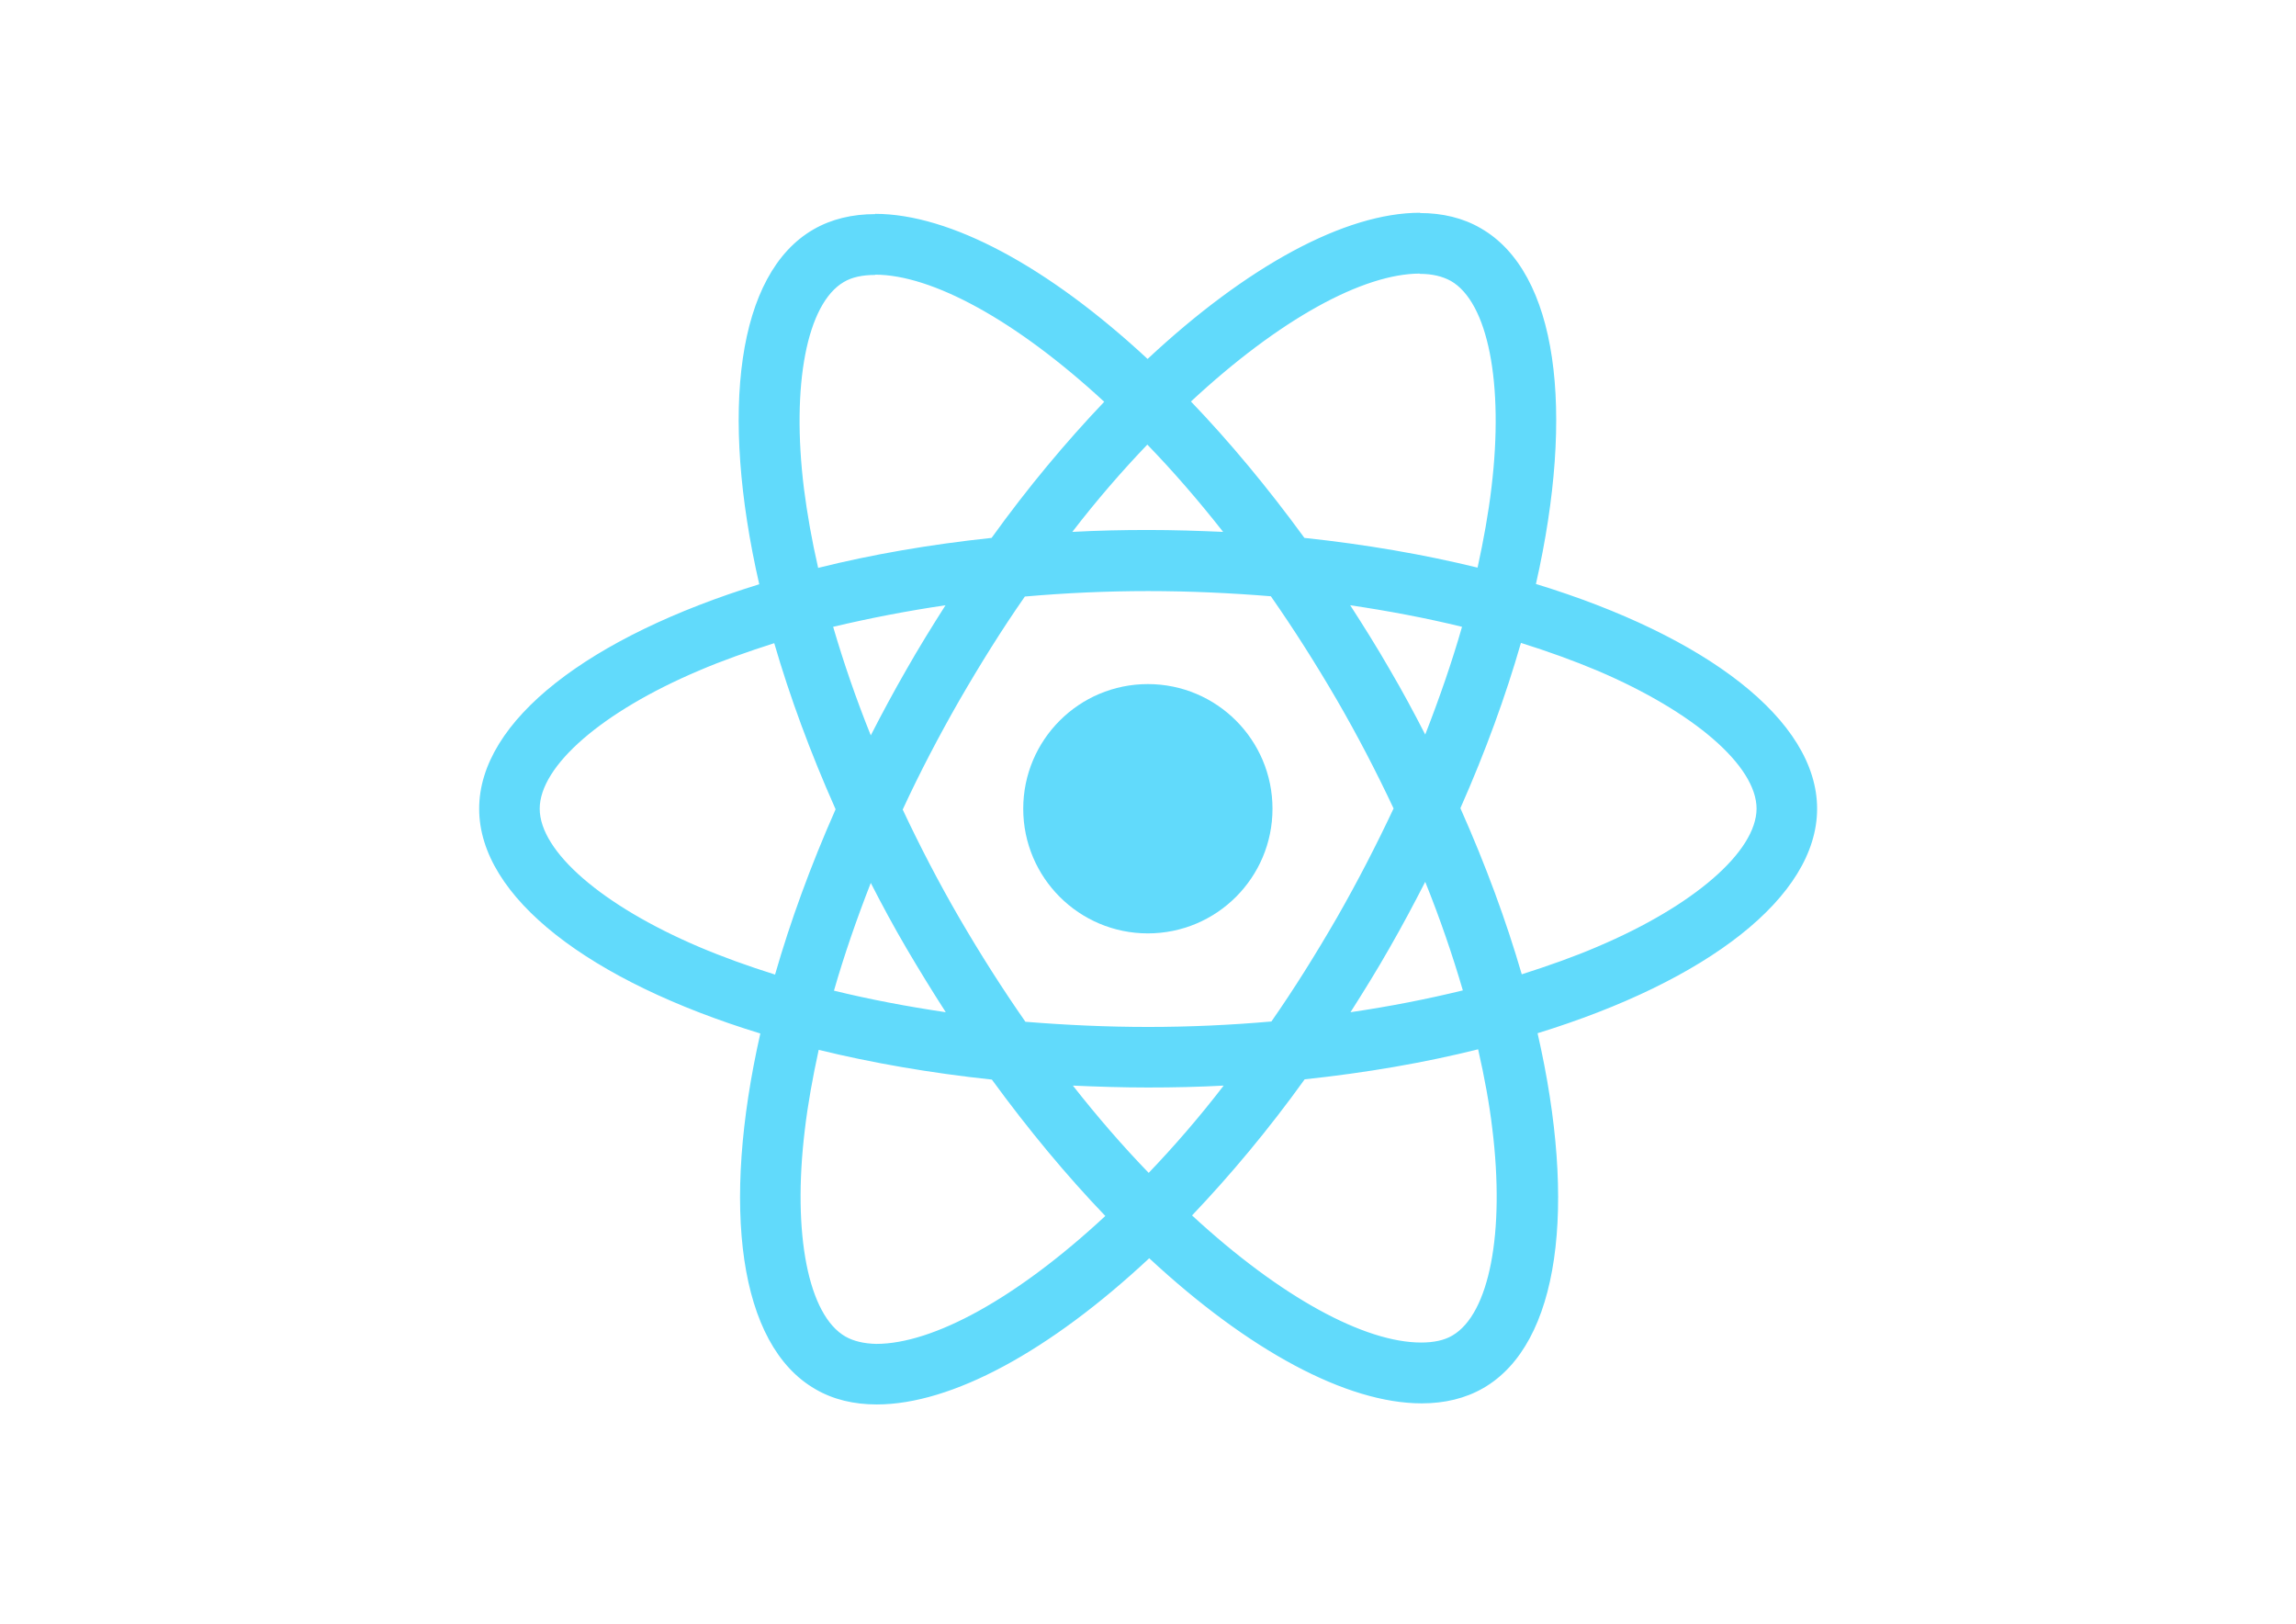
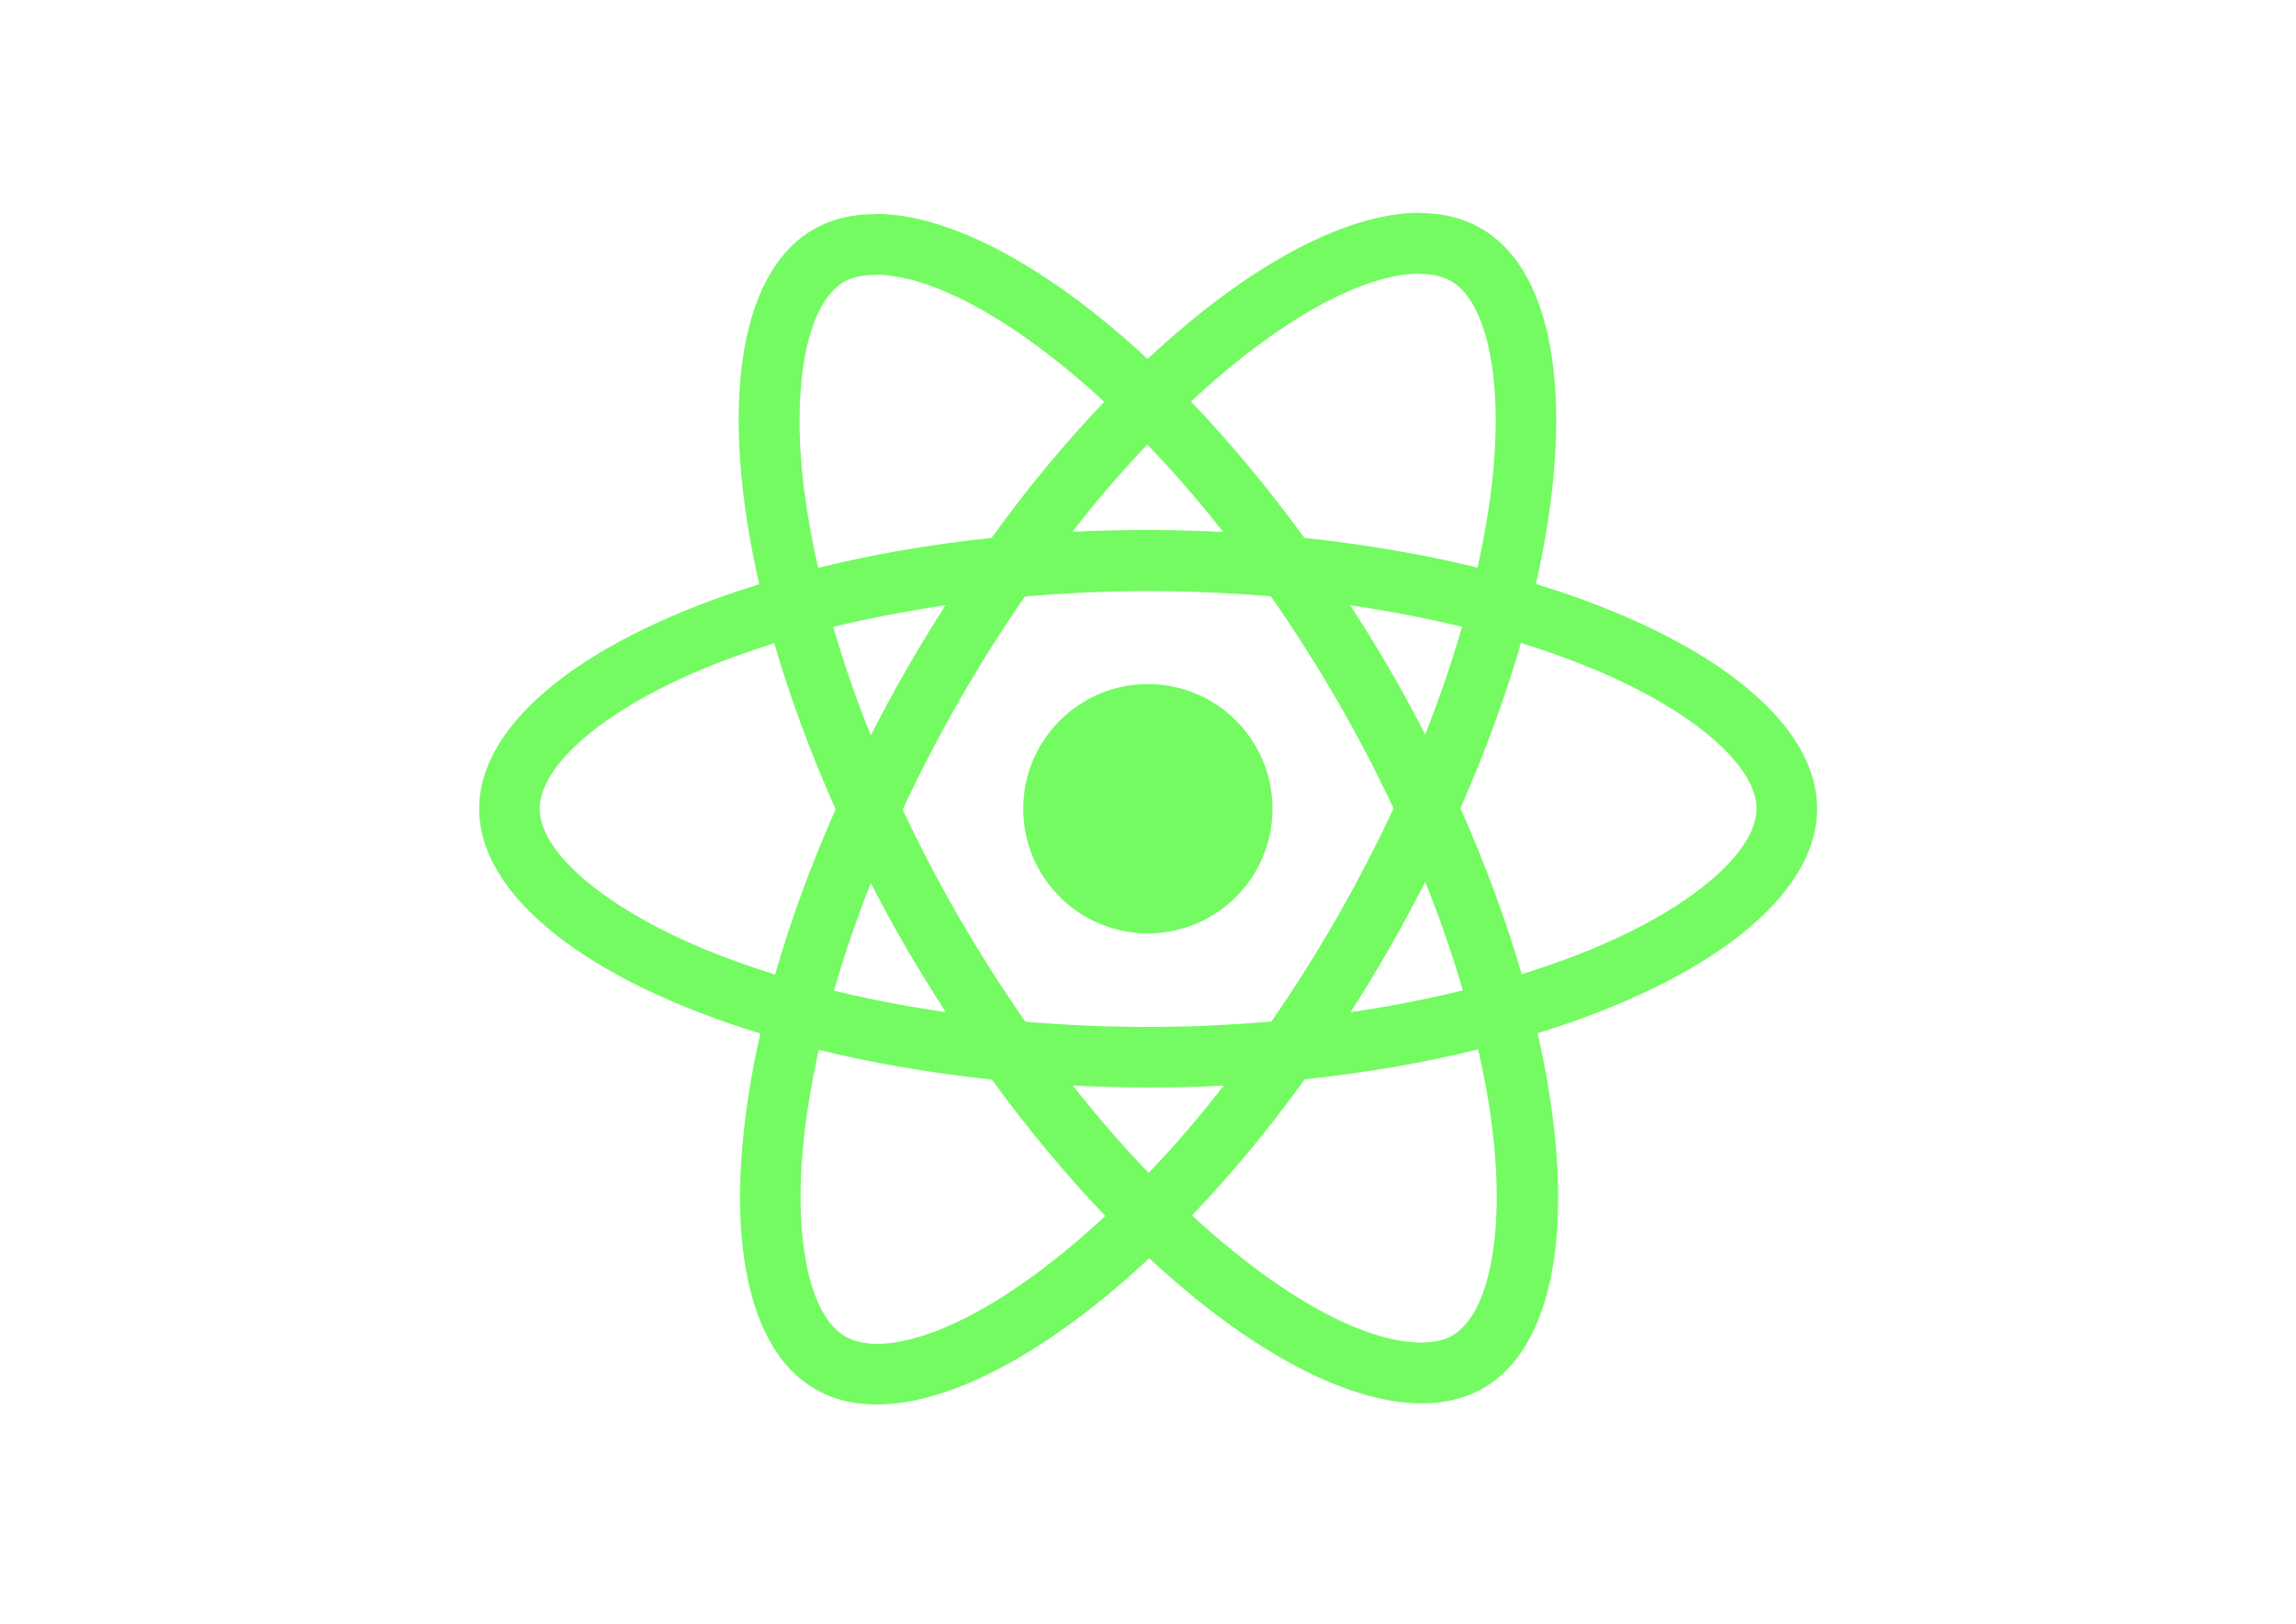
<svg xmlns="http://www.w3.org/2000/svg" viewBox="0 0 841.9 595.3">
-   <g fill="#61DAFB">
+   <g fill="#73fb61">
    <path d="M666.3 296.5c0-32.5-40.7-63.3-103.1-82.4 14.4-63.6 8-114.2-20.2-130.4-6.5-3.8-14.1-5.6-22.4-5.6v22.3c4.6 0 8.3.9 11.4 2.6 13.6 7.8 19.5 37.5 14.9 75.7-1.1 9.4-2.9 19.3-5.1 29.4-19.6-4.8-41-8.5-63.5-10.9-13.5-18.5-27.5-35.3-41.6-50 32.6-30.3 63.2-46.9 84-46.9V78c-27.5 0-63.5 19.6-99.9 53.6-36.4-33.8-72.4-53.2-99.9-53.2v22.3c20.7 0 51.4 16.5 84 46.6-14 14.7-28 31.4-41.3 49.9-22.6 2.4-44 6.1-63.6 11-2.3-10-4-19.7-5.2-29-4.7-38.2 1.1-67.9 14.6-75.8 3-1.8 6.9-2.6 11.5-2.6V78.5c-8.4 0-16 1.8-22.6 5.6-28.1 16.2-34.4 66.7-19.9 130.1-62.2 19.2-102.7 49.9-102.7 82.3 0 32.5 40.7 63.3 103.1 82.4-14.4 63.6-8 114.2 20.2 130.4 6.5 3.8 14.1 5.6 22.5 5.6 27.5 0 63.5-19.6 99.9-53.6 36.4 33.8 72.4 53.2 99.9 53.2 8.4 0 16-1.8 22.6-5.6 28.1-16.2 34.4-66.7 19.9-130.1 62-19.1 102.5-49.9 102.5-82.3zm-130.2-66.7c-3.7 12.9-8.3 26.2-13.5 39.5-4.1-8-8.4-16-13.1-24-4.6-8-9.5-15.8-14.4-23.4 14.2 2.1 27.9 4.7 41 7.9zm-45.8 106.5c-7.8 13.5-15.8 26.3-24.1 38.2-14.9 1.3-30 2-45.2 2-15.1 0-30.2-.7-45-1.9-8.3-11.9-16.4-24.6-24.2-38-7.6-13.1-14.5-26.4-20.8-39.8 6.2-13.4 13.2-26.8 20.7-39.9 7.8-13.5 15.8-26.3 24.1-38.2 14.9-1.3 30-2 45.2-2 15.1 0 30.2.7 45 1.9 8.3 11.9 16.4 24.6 24.2 38 7.6 13.1 14.5 26.4 20.8 39.8-6.3 13.4-13.2 26.8-20.7 39.9zm32.3-13c5.4 13.4 10 26.8 13.8 39.8-13.1 3.2-26.9 5.9-41.2 8 4.9-7.7 9.8-15.6 14.4-23.7 4.6-8 8.9-16.1 13-24.1zM421.2 430c-9.3-9.6-18.6-20.3-27.8-32 9 .4 18.2.7 27.5.7 9.4 0 18.7-.2 27.8-.7-9 11.7-18.3 22.4-27.5 32zm-74.4-58.9c-14.2-2.1-27.9-4.7-41-7.9 3.7-12.9 8.3-26.2 13.5-39.5 4.1 8 8.4 16 13.1 24 4.7 8 9.5 15.8 14.4 23.4zM420.7 163c9.3 9.6 18.6 20.3 27.8 32-9-.4-18.2-.7-27.5-.7-9.4 0-18.7.2-27.8.7 9-11.7 18.3-22.4 27.5-32zm-74 58.9c-4.9 7.7-9.8 15.6-14.4 23.7-4.6 8-8.9 16-13 24-5.4-13.4-10-26.8-13.8-39.8 13.1-3.1 26.9-5.8 41.2-7.9zm-90.5 125.2c-35.4-15.1-58.3-34.9-58.3-50.6 0-15.7 22.9-35.6 58.3-50.6 8.6-3.7 18-7 27.7-10.1 5.7 19.6 13.2 40 22.5 60.9-9.2 20.8-16.6 41.1-22.2 60.6-9.9-3.1-19.3-6.5-28-10.2zM310 490c-13.6-7.8-19.5-37.5-14.9-75.7 1.1-9.4 2.9-19.3 5.1-29.4 19.6 4.8 41 8.5 63.5 10.9 13.5 18.5 27.5 35.3 41.6 50-32.6 30.3-63.2 46.9-84 46.9-4.5-.1-8.3-1-11.3-2.7zm237.2-76.2c4.7 38.2-1.1 67.9-14.6 75.8-3 1.8-6.9 2.6-11.5 2.6-20.7 0-51.4-16.5-84-46.6 14-14.7 28-31.4 41.3-49.9 22.6-2.4 44-6.1 63.6-11 2.3 10.1 4.1 19.8 5.2 29.1zm38.5-66.7c-8.6 3.7-18 7-27.7 10.1-5.7-19.6-13.2-40-22.5-60.9 9.2-20.8 16.6-41.1 22.2-60.6 9.9 3.1 19.3 6.5 28.1 10.2 35.4 15.1 58.3 34.9 58.3 50.6-.1 15.7-23 35.6-58.4 50.6zM320.8 78.4z" />
    <circle cx="420.9" cy="296.5" r="45.7" />
    <path d="M520.5 78.1z" />
  </g>
</svg>
